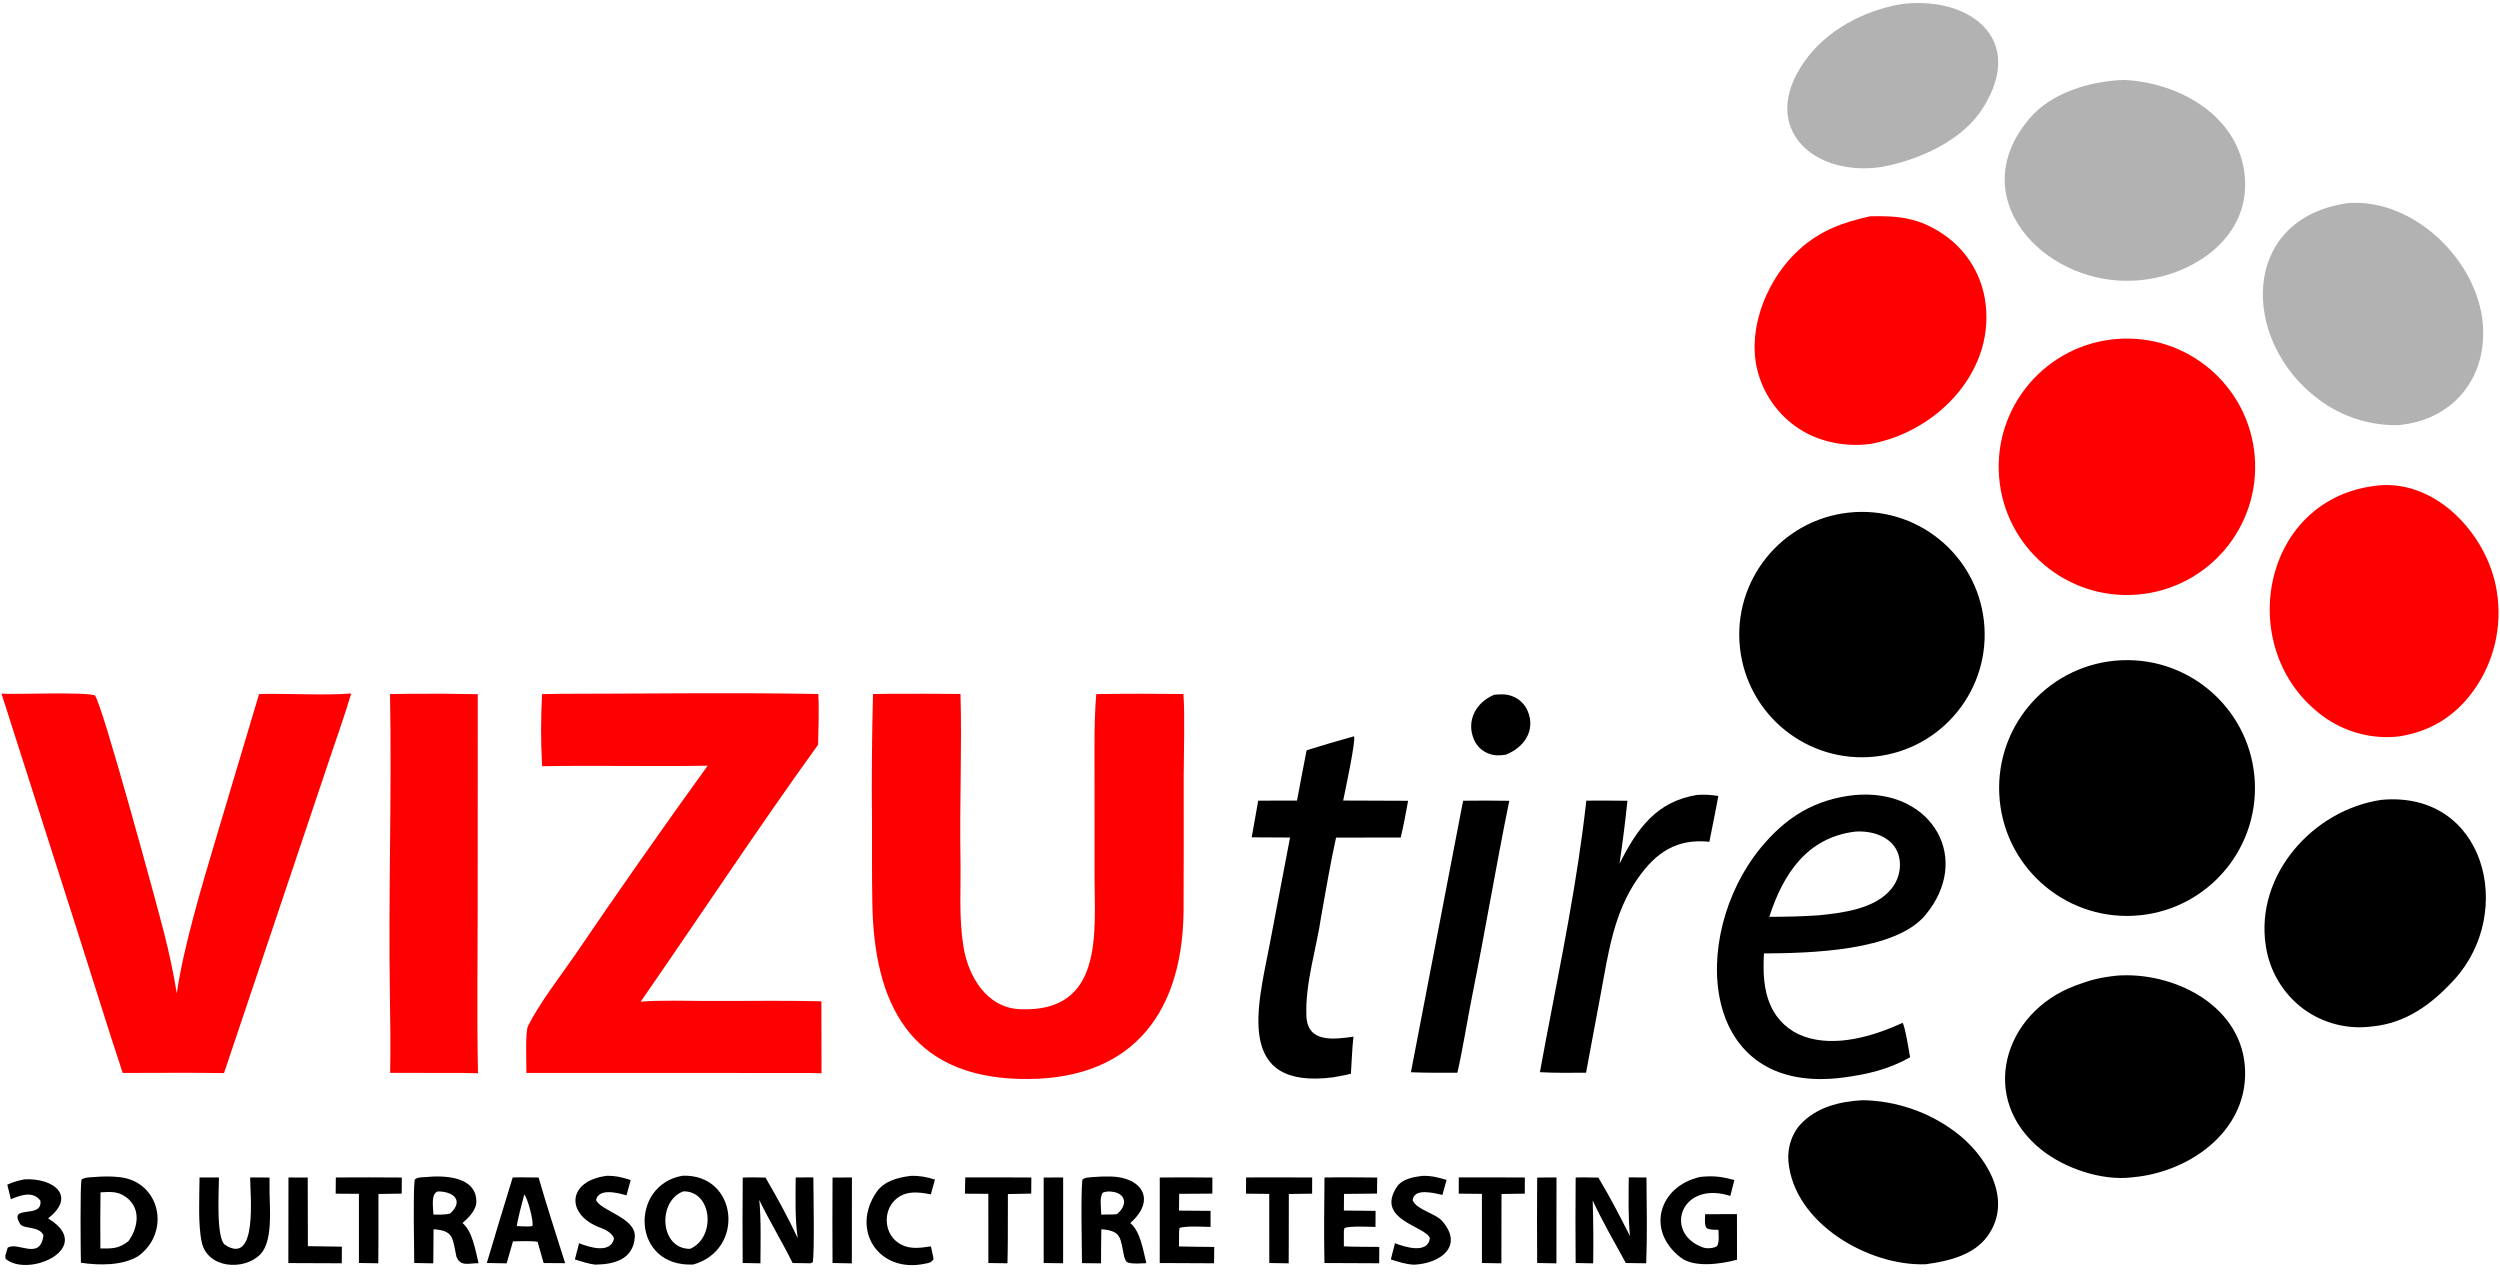
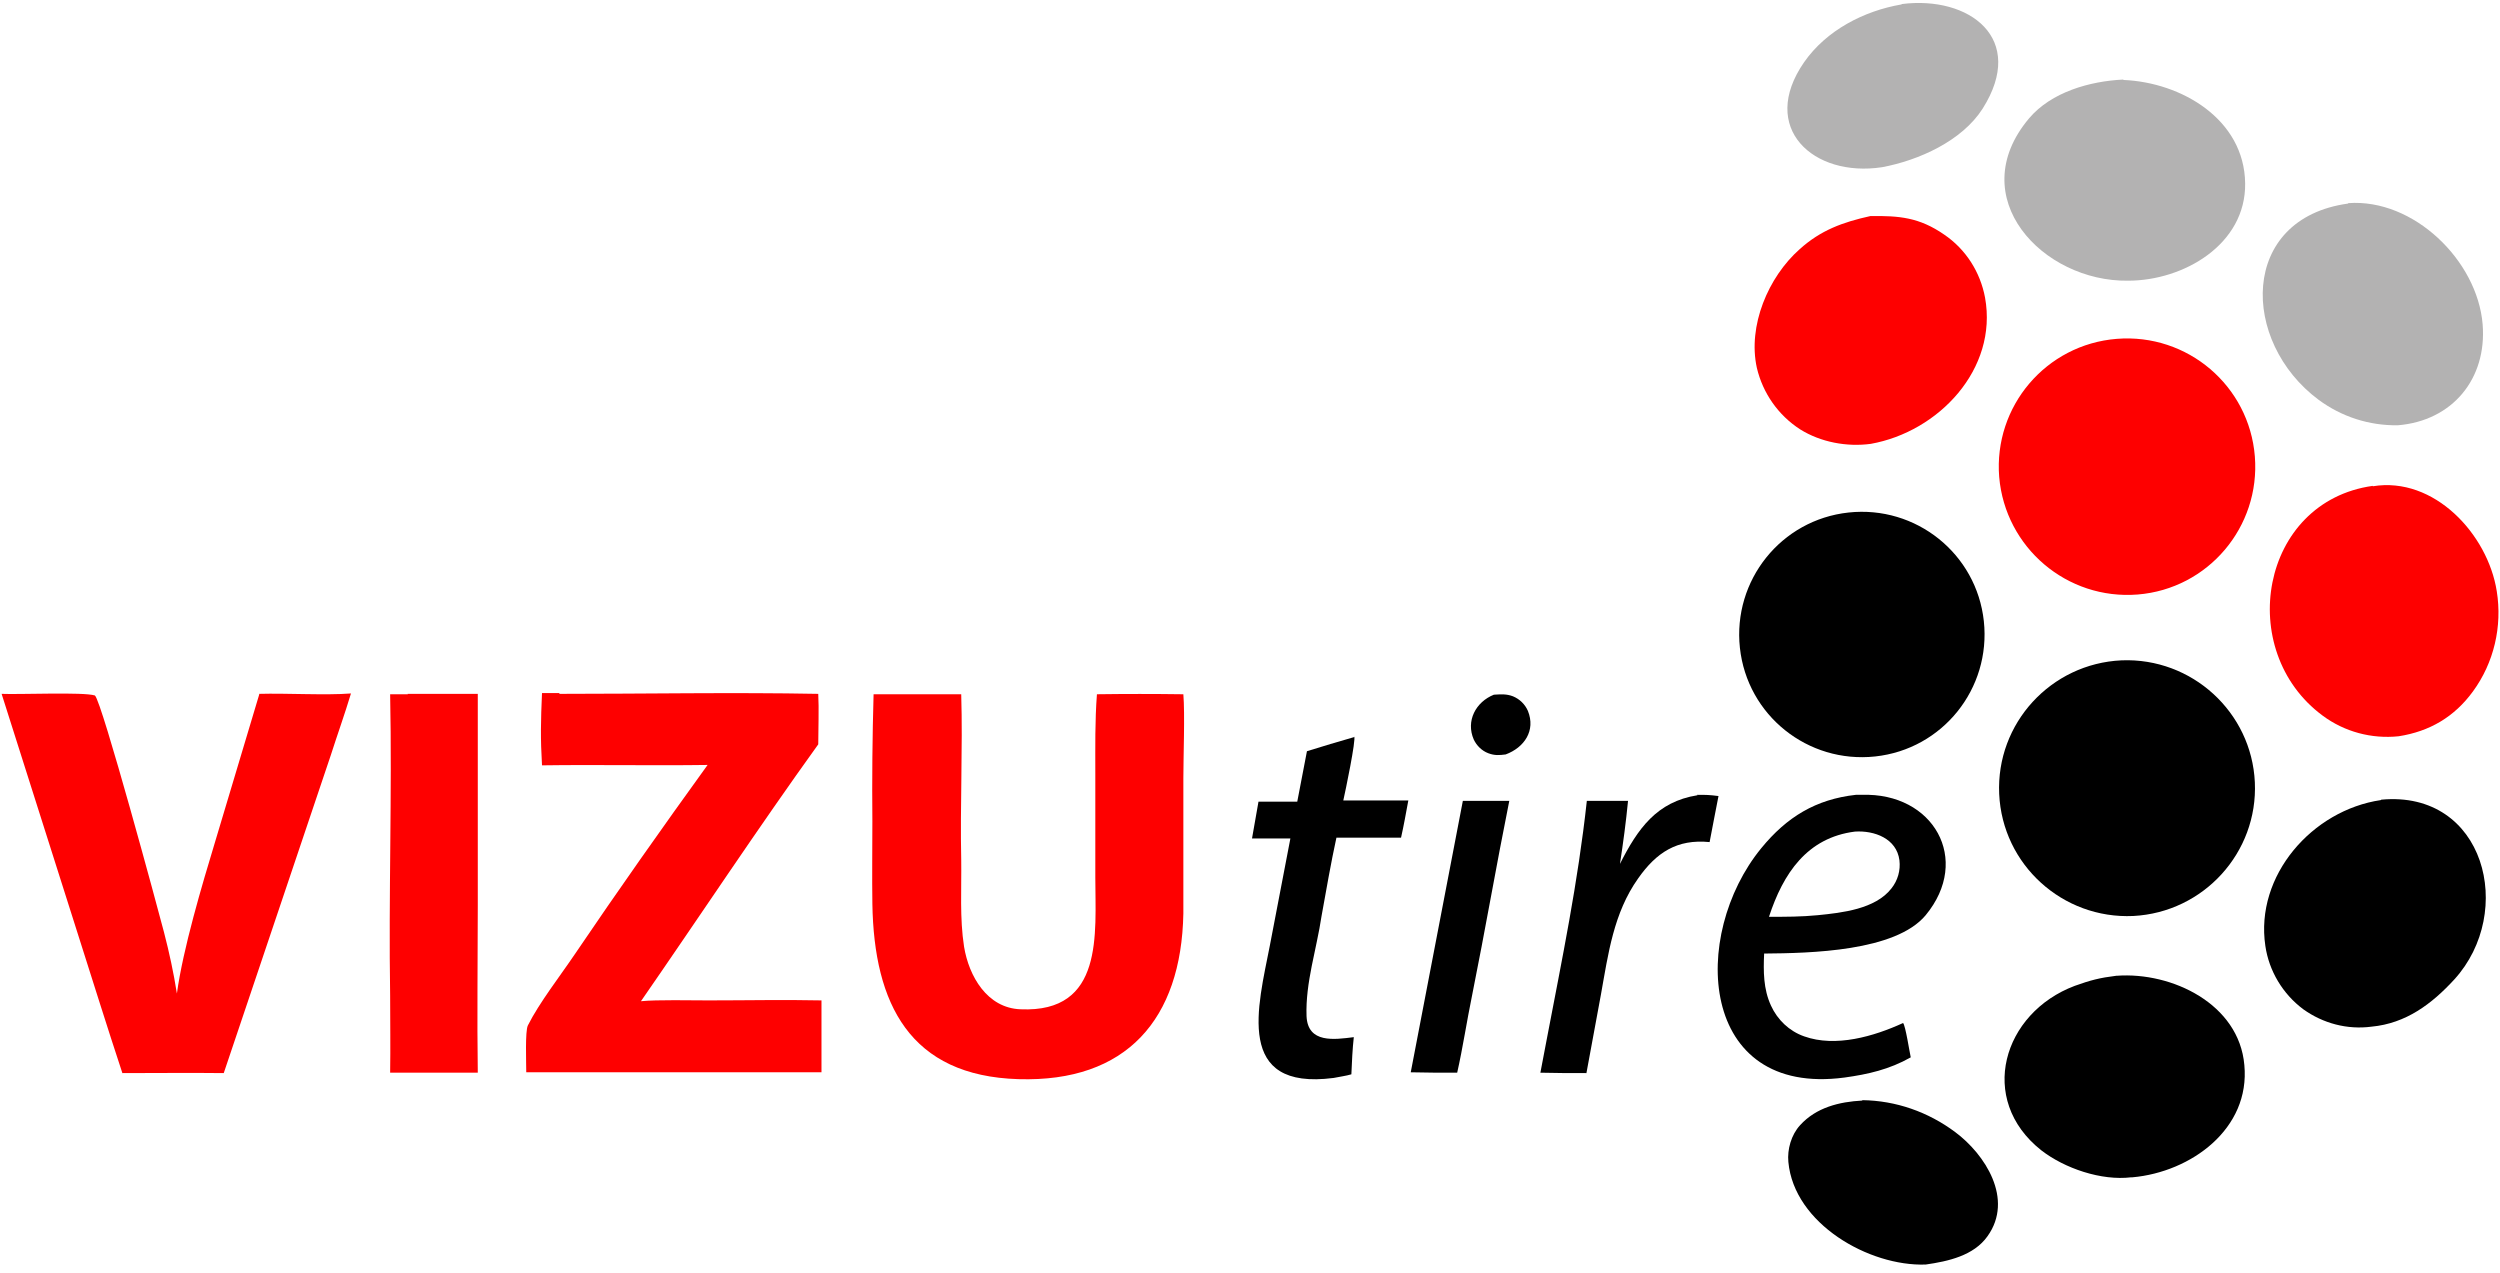
- <svg xmlns="http://www.w3.org/2000/svg" width="619" height="315" viewBox="0 0 619 315" fill="none">
-   <path d="M271.433 171.858C278.627 171.752 285.822 171.744 293.016 171.833C293.407 176.748 293.091 187.333 293.084 192.651C293.096 203.649 293.104 215.329 293.048 226.102C292.581 252.34 278.988 267.928 252.24 267.136C225.353 266.339 216.425 248.499 215.993 223.772C215.878 217.208 215.907 210.056 215.905 203.371C215.798 192.859 215.882 182.347 216.156 171.839L220.058 171.791C225.977 171.759 231.897 171.77 237.817 171.824C238.207 185.184 237.557 199.422 237.819 212.872C237.931 220.022 237.394 227.269 238.539 234.349C239.724 241.68 244.237 249.528 252.56 249.881C273.263 250.76 271.043 231.136 271.015 217.201L271.006 191.587C271.009 184.891 270.882 178.534 271.433 171.858Z" fill="#FE0000" />
-   <path d="M138.517 171.787C159.593 171.779 181.607 171.437 202.605 171.837C202.843 175.58 202.634 180.592 202.56 184.386C187.812 204.825 173.083 227.173 158.624 248.025C162.596 247.609 171.167 247.823 175.368 247.838C184.622 247.872 194.175 247.686 203.38 247.915L203.404 265.744C201.609 265.654 199.517 265.683 197.697 265.668L130.346 265.661C130.337 263.304 130.04 255.443 130.728 254.062C133.534 248.423 138.788 241.654 142.367 236.466C153.095 220.681 164.049 205.05 175.226 189.579C161.593 189.829 147.845 189.461 134.233 189.717C133.869 182.984 133.904 178.593 134.209 171.853C135.6 171.866 137.115 171.81 138.517 171.787Z" fill="#FE0000" />
-   <path d="M64.149 171.846C71.066 171.65 80.511 172.237 86.96 171.705C85.476 176.728 83.604 181.996 81.92 186.983L55.463 265.701C47.216 265.558 38.651 265.668 30.38 265.661C26.559 254.136 22.925 242.273 19.206 230.688L0.37 171.753C4.603 171.972 20.645 171.274 23.472 172.168C25.139 173.6 39.214 225.368 40.576 230.81C41.866 235.814 42.933 240.873 43.776 245.971C45.326 234.926 50 219.203 53.285 208.229L64.149 171.846Z" fill="#FE0000" />
-   <path d="M524.107 83.931C541.567 82.541 556.858 95.553 558.275 113.011C559.693 130.469 546.699 145.776 529.242 147.219C511.748 148.664 496.397 135.641 494.979 118.147C493.559 100.652 506.607 85.325 524.107 83.931Z" fill="#FE0000" />
-   <path d="M525.303 163.478C542.746 162.734 557.502 176.242 558.294 193.679C559.089 211.116 545.62 225.907 528.181 226.748C510.675 227.593 495.81 214.062 495.015 196.556C494.217 179.05 507.794 164.225 525.303 163.478Z" fill="black" />
-   <path d="M457.713 126.927C474.4 125.098 489.409 137.148 491.226 153.835C493.042 170.521 480.983 185.519 464.29 187.325C447.618 189.13 432.632 177.083 430.816 160.413C429.002 143.741 441.041 128.753 457.713 126.927Z" fill="black" />
-   <path d="M587.464 120.377C602.64 117.895 616.014 132.246 618.205 146.397C619.641 155.132 617.507 164.076 612.287 171.224C607.639 177.542 601.606 181.162 593.905 182.354C587.204 183.082 580.479 181.26 575.063 177.252C553.271 161.133 559.597 124.299 587.464 120.377Z" fill="#FE0000" />
-   <path d="M463.056 53.549C470.159 53.406 475.176 53.891 481.312 58.111C486.61 61.748 490.243 67.35 491.398 73.674C494.613 91.381 479.921 106.889 463.113 109.922C457.174 110.698 450.748 109.54 445.659 106.305C440.254 102.85 436.428 97.408 435.004 91.154C432.683 80.728 437.8 68.686 445.559 61.722C450.791 57.025 456.307 55.056 463.056 53.549Z" fill="#FE0000" />
-   <path d="M589.619 198.046C615.346 195.669 622.914 225.825 607.714 242.507C602.138 248.628 595.715 253.374 587.246 254.158C581.28 254.933 575.241 253.392 570.375 249.852C565.276 246.061 561.903 240.393 560.999 234.105C558.355 216.686 572.633 200.544 589.619 198.046Z" fill="black" />
-   <path d="M524.149 241.563C537.865 240.556 554.404 248.522 555.797 263.66C557.248 279.445 542.595 290.196 528.097 291.489L527.8 291.526C520.38 292.401 511.274 289.29 505.537 284.744C489.624 272.13 496.004 250.709 513.831 244.041C517.684 242.6 519.987 242.02 524.149 241.563Z" fill="black" />
-   <path d="M525.782 19.792C540.123 20.373 555.649 29.464 555.9 45.399C556.136 60.45 540.673 69.471 526.948 69.521C505.851 69.843 485.958 48.901 502.487 29.359C507.961 22.889 517.449 20.129 525.782 19.792Z" fill="#B3B2B2" />
-   <path d="M581.434 50.282C597.628 49.083 613.454 64.447 614.748 80.238C615.851 93.693 607.207 104.146 593.735 105.262C586.681 105.394 579.787 103.164 574.147 98.925C554.725 84.565 554.425 53.982 581.434 50.282Z" fill="#B3B2B2" />
-   <path d="M459.281 196.843C459.837 196.803 460.396 196.774 460.952 196.754C478.691 196.153 488.197 212.782 476.723 226.569C469.249 235.552 448.119 235.985 436.751 236.072C436.54 240.478 436.579 244.908 438.426 249.013C439.994 252.557 442.95 255.301 446.601 256.606C454.387 259.427 463.908 256.556 471.065 253.26C471.664 253.874 472.71 260.493 472.939 261.782C467.632 264.783 462.376 266 456.503 266.782C420.448 271.58 418.209 231.62 435.881 210.009C442.186 202.3 449.364 197.889 459.281 196.843ZM438.072 227.011C442.255 226.988 445.946 226.924 450.12 226.645C456.098 226.059 464.274 225.098 468.327 220.041C469.935 218.067 470.669 215.525 470.361 212.999C469.69 207.592 464.15 205.558 459.326 205.909C447.451 207.369 441.521 216.335 438.072 227.011Z" fill="black" />
-   <path d="M100.935 171.789C106.722 171.731 112.51 171.761 118.296 171.88L118.275 224.305C118.274 237.905 118.064 252.197 118.352 265.737L114.627 265.662L96.607 265.639C96.714 259.407 96.648 252.738 96.543 246.491C96.127 221.696 97.042 196.623 96.571 171.858L100.935 171.789Z" fill="#FE0000" />
-   <path d="M470.86 1.002C487.511 -1.062 501.889 9.51 490.908 26.852C485.84 34.858 475.098 39.637 465.973 41.328C448.984 43.932 435.34 31.617 446.717 15.313C452.203 7.452 461.515 2.589 470.86 1.002Z" fill="#B3B2B2" />
-   <path d="M461.14 272.41C469.443 272.539 477.488 275.289 484.135 280.265C491.488 285.733 498.745 296.854 492.129 306.039C488.693 310.808 482.397 312.274 476.805 313.029C462.76 313.552 444.193 302.966 442.812 287.58C442.528 284.434 443.537 280.879 445.698 278.508C449.703 274.115 455.427 272.747 461.14 272.41Z" fill="black" />
-   <path d="M335.254 182.307C335.786 183.13 333.012 196.037 332.57 198.213L348.647 198.276C348.082 201.398 347.559 204.275 346.812 207.367L330.808 207.393C329.491 213.278 328.224 220.727 327.133 226.836C325.954 234.979 323.159 243.283 323.461 251.526C323.712 258.369 330.397 257.311 335.118 256.686C334.801 259.277 334.665 263.145 334.487 265.855C333.142 266.214 331.516 266.478 330.128 266.74C305.544 269.907 311.474 248.89 314.342 234.007L319.417 207.372L309.92 207.323L311.534 198.251C314.702 198.208 317.96 198.241 321.137 198.237C321.907 194.075 322.702 189.917 323.521 185.764C327.414 184.545 331.325 183.393 335.254 182.307Z" fill="black" />
-   <path d="M420.195 196.819C422.44 196.724 423.229 196.76 425.454 197.076C424.798 200.802 423.967 204.7 423.235 208.427C415.156 207.586 410.03 211.066 405.572 217.412C399.515 226.036 398.215 236.082 396.332 246.144L392.705 265.606C388.933 265.618 385.037 265.692 381.283 265.473L382.837 257.114C386.609 237.199 390.532 218.454 392.769 198.251C396.115 198.184 399.593 198.252 402.951 198.27C402.41 203.481 401.758 208.679 400.99 213.861C405.354 205.201 410.051 198.485 420.195 196.819Z" fill="black" />
-   <path d="M362.263 198.26C366.074 198.21 369.886 198.216 373.697 198.277C370.454 214.2 367.74 230.47 364.539 246.425C363.279 252.701 362.257 259.406 360.849 265.606C356.998 265.617 353.19 265.655 349.342 265.487L362.263 198.26Z" fill="black" />
-   <path d="M168.974 291.114C182.582 290.578 184.636 309.402 171.67 313.092C156.354 313.842 155.793 293.399 168.974 291.114ZM170.854 309.215C177.366 306.426 176.369 294.86 169.207 294.979C162.733 297.345 163.31 309.254 170.854 309.215Z" fill="black" />
-   <path d="M23.196 291.44C25.443 291.27 27.276 291.212 29.523 291.45C39.793 292.533 42.331 305.227 34.169 311.053C30.212 313.413 24.44 313.331 20.032 312.651C19.968 309.778 19.825 293.963 20.168 292.079C20.936 291.489 22.173 291.523 23.196 291.44ZM24.855 309.119C27.731 309.158 29.452 309.197 31.818 307.294C34.255 303.888 34.987 299.1 31.127 296.347C29.075 294.883 27.271 295.121 24.887 295.215C24.819 299.849 24.809 304.483 24.855 309.119Z" fill="black" />
-   <path d="M270.711 291.434C272.139 291.312 273.572 291.267 275.005 291.3C282.778 291.466 286.378 297.113 279.845 302.827C282.34 304.794 283.063 309.62 283.832 312.763C282.609 312.812 280.564 312.984 279.418 312.645C278.695 312.431 278.678 311.953 278.357 311.198C277.353 306.547 277.794 304.755 272.693 304.359C272.622 307.13 272.64 310.022 272.615 312.806L267.899 312.751C267.879 308.14 267.573 296.128 267.992 292.078C268.833 291.454 269.532 291.57 270.711 291.434ZM272.661 300.733C273.792 300.716 275.406 300.739 276.494 300.641C279.326 298.42 278.857 295.374 275.149 295.044C274.894 295.022 274.638 295.007 274.382 294.998C274.063 295.057 273.166 295.157 273.032 295.346C272.158 296.571 272.687 299.101 272.661 300.733Z" fill="black" />
-   <path d="M105.428 291.44C109.673 291.014 117.897 291.122 117.943 297.467C117.958 299.61 116.048 301.497 114.514 302.818C117.004 304.906 117.701 309.548 118.494 312.766C116.019 312.754 114.002 313.7 113.004 311.122C111.99 306.505 112.427 304.728 107.346 304.359L107.281 312.805L102.564 312.718C102.548 308.626 102.255 295.564 102.669 292.054C103.447 291.446 104.392 291.517 105.428 291.44ZM111.433 300.492C114.932 297.29 112.327 294.984 108.392 294.997C106.633 295.574 107.265 298.971 107.322 300.737C108.679 300.734 110.12 300.797 111.433 300.492Z" fill="black" />
-   <path d="M390.133 291.553C391.883 291.486 393.972 291.557 395.752 291.577C398.79 296.611 400.933 300.893 403.592 306.051C403.106 301.514 403.251 296.13 403.278 291.527L407.661 291.539C407.736 298.259 407.869 306.139 407.6 312.79L402.556 312.721C399.757 307.644 396.807 302.485 394.35 297.25C394.513 302.434 394.552 307.62 394.471 312.805L390.13 312.721C390.073 305.668 390.073 298.609 390.133 291.553Z" fill="black" />
-   <path d="M183.899 291.582C185.485 291.465 187.879 291.551 189.535 291.568C192.583 296.83 194.933 301.073 197.525 306.571C196.804 302.014 196.99 296.219 197.016 291.536L201.383 291.528C201.412 295.216 201.683 309.855 201.258 312.503L200.731 312.79L196.262 312.723C193.68 307.523 190.64 302.56 187.997 297.119C188.475 301.738 188.301 308.009 188.284 312.799L183.888 312.714C183.834 305.67 183.837 298.626 183.899 291.582Z" fill="black" />
-   <path d="M420.989 291.402C424.341 291.069 426.221 291.321 429.431 292.174L428.431 296.116C428.174 296.033 427.917 295.957 427.66 295.887C415.815 292.71 412.058 305.546 421.73 308.889C422.622 309.197 424.293 309.118 425.145 308.529C425.756 307.638 425.511 305.67 425.478 304.492C424.498 304.477 423.38 304.57 422.561 304.084C421.969 303.337 422.168 301.673 422.192 300.642L426.847 300.623L430.069 300.627L430.087 311.905L429.933 311.947C425.94 313.017 419.43 313.902 416.15 311.376C407.446 304.664 410.731 293.712 420.989 291.402Z" fill="black" />
-   <path d="M126.945 291.548C128.897 291.467 131.366 291.547 133.357 291.556C135.335 298.461 137.765 305.876 139.934 312.766L134.605 312.727L133.106 307.466C131.625 307.206 128.633 307.333 127.012 307.36L125.444 312.806L120.535 312.721C122.632 305.65 124.768 298.593 126.945 291.548ZM130.948 303.673L131.82 303.577C132.202 302.359 130.534 296.338 129.803 295.77C129.486 297.009 127.928 302.709 127.997 303.574C129.058 303.646 129.885 303.682 130.948 303.673Z" fill="black" />
-   <path d="M49.406 291.549L54.212 291.545C54.224 294.484 53.409 306.731 55.76 308.251C63.878 313.507 61.929 295.624 61.936 291.534L66.733 291.555L66.749 295.654C66.785 299.358 67.581 307.435 64.419 310.614C60.355 314.7 51.399 314.069 49.964 307.626C48.995 303.274 49.372 296.486 49.406 291.549Z" fill="black" />
-   <path d="M327.94 291.556C332.22 291.45 336.696 291.535 340.994 291.56L340.948 295.53L332.776 295.611L332.745 299.731L340.595 299.813L340.571 303.788C339.017 303.751 334.187 303.51 332.884 304.057L332.739 304.842L332.742 308.599C335.55 308.732 338.679 308.701 341.511 308.735L341.489 312.784L327.931 312.724C327.783 305.803 327.891 298.489 327.94 291.556Z" fill="black" />
-   <path d="M287.155 291.551C291.499 291.5 295.843 291.505 300.187 291.565L300.176 295.539L291.961 295.593L291.924 299.747L299.732 299.807L299.732 303.791C298.165 303.748 293.351 303.492 292.053 304.057L291.944 304.842L291.912 308.617C294.769 308.713 297.78 308.704 300.65 308.744L300.593 312.787L287.151 312.727L287.155 291.551Z" fill="black" />
-   <path d="M150.253 291.13C152.498 291.116 154.079 291.511 156.163 292.183L155.12 295.971C153.045 295.379 148.282 294.073 147.581 297.103C148.651 299.856 157.485 301.442 157.18 306.269C156.827 311.847 152.049 313.083 147.339 313.12C145.609 312.899 144.009 312.352 142.341 311.847L143.381 307.825C145.947 308.838 151.205 310.506 152.033 306.656C151.658 305.383 149.978 304.456 148.787 304.03C140.039 300.904 140.265 292.406 150.253 291.13Z" fill="black" />
-   <path d="M352.211 291.139C354.426 291.102 356.104 291.513 358.174 292.162L357.143 295.86C355.124 295.426 350.074 294.02 349.775 297.194C350.763 299.555 355.433 300.405 357.125 302.371C362.668 308.817 356.161 312.945 350.025 313.138C347.889 312.993 346.386 312.467 344.367 311.842L345.395 307.819C347.843 308.786 353.568 310.56 354.036 306.547C352.966 303.571 340.459 302.052 345.867 293.865C347.181 291.876 350.068 291.413 352.211 291.139Z" fill="black" />
-   <path d="M369.961 172.021C371.654 171.894 372.92 171.773 374.522 172.413C376.2 173.067 377.542 174.369 378.249 176.025C380.292 180.881 377.36 185.097 372.796 186.874C371.206 187.084 370.067 187.155 368.529 186.568C366.924 185.955 365.639 184.715 364.965 183.133C362.955 178.485 365.443 173.882 369.961 172.021Z" fill="black" />
-   <path d="M225.574 291.142C227.716 291.083 229.475 291.423 231.493 292.063C231.177 293.293 230.837 294.516 230.474 295.733C227.088 295.019 223.522 294.731 221.067 297.708C218.732 300.54 219.125 305.268 222.118 307.505C224.762 309.481 227.473 309.04 230.495 308.602L231.12 311.472L231.085 311.893C230.344 312.727 230.13 312.66 228.978 312.902C217.642 315.313 210.556 304.67 217.008 295.178C218.858 292.456 222.248 291.53 225.574 291.142Z" fill="black" />
-   <path d="M6.043 292.002C13.377 291.638 18.975 296.179 11.922 301.658C12.405 301.967 12.875 302.295 13.331 302.642C22.296 309.557 6.824 316.338 1.354 311.663L1.327 310.871C1.511 310.228 1.701 309.587 1.896 308.949C4.337 307.278 9.975 312.282 10.753 305.861C9.709 303.47 5.805 304.416 4.954 303.011C1.96 298.072 10.622 301.975 10 297.28C8.134 294.759 4.994 295.977 2.689 296.927L1.807 293.322C3.477 292.568 4.293 292.405 6.043 292.002Z" fill="black" />
-   <path d="M308.539 291.536C313.991 291.511 319.444 291.515 324.896 291.546L324.878 295.549L319.114 295.632L319.099 306.882L319.078 312.805L314.275 312.721L314.263 295.606L308.502 295.547L308.539 291.536Z" fill="black" />
-   <path d="M361.196 291.53C366.649 291.509 372.101 291.516 377.554 291.551L377.538 295.545L371.772 295.631L371.753 306.882L371.744 312.799L366.927 312.721L366.924 295.603L361.181 295.546L361.196 291.53Z" fill="black" />
-   <path d="M239.001 291.53C244.455 291.507 249.909 291.515 255.363 291.553L255.332 295.538L249.556 295.646L249.534 306.882C249.553 308.789 249.476 310.868 249.443 312.79L244.72 312.727L244.708 295.591L238.912 295.555L239.001 291.53Z" fill="black" />
-   <path d="M83.15 291.541C88.595 291.503 94.041 291.507 99.487 291.553L99.463 295.538L93.706 295.628L93.7 306.882L93.667 312.787L88.871 312.718L88.865 295.593L83.111 295.553L83.15 291.541Z" fill="black" />
-   <path d="M71.424 291.545L76.195 291.559L76.228 308.553L84.649 308.671L84.621 312.787L71.396 312.736L71.424 291.545Z" fill="black" />
-   <path d="M258.416 291.554L263.238 291.543L263.227 312.787L258.415 312.721L258.416 291.554Z" fill="black" />
-   <path d="M206.139 291.561L210.937 291.54L210.916 312.814L206.134 312.715C206.096 305.661 206.097 298.612 206.139 291.561Z" fill="black" />
-   <path d="M380.604 291.576C382.076 291.516 383.889 291.547 385.388 291.537L385.37 312.809L380.604 312.715C380.549 305.668 380.549 298.622 380.604 291.576Z" fill="black" />
+ <svg xmlns="http://www.w3.org/2000/svg" id="Capa_1" version="1.1" viewBox="0 0 619 315">
+   <defs>
+     <style>
+       .st0 {
+         fill: #b3b2b2;
+       }
+ 
+       .st1 {
+         fill: #fe0000;
+       }
+     </style>
+   </defs>
+   <path class="st1" d="M271.4,171.9c7.2-.1,14.4-.1,21.6,0,.4,4.9,0,15.5,0,20.8,0,11,0,22.7,0,33.5-.5,26.2-14.1,41.8-40.8,41-26.9-.8-35.8-18.6-36.2-43.4-.1-6.6,0-13.7,0-20.4-.1-10.5,0-21,.3-31.5h3.9c5.9,0,11.8,0,17.8,0,.4,13.4-.3,27.6,0,41,.1,7.2-.4,14.4.7,21.5,1.2,7.3,5.7,15.2,14,15.5,20.7.9,18.5-18.7,18.5-32.7v-25.6c0-6.7-.1-13.1.4-19.7Z" />
+   <path class="st1" d="M138.5,171.8c21.1,0,43.1-.4,64.1,0,.2,3.7,0,8.8,0,12.5-14.7,20.4-29.5,42.8-43.9,63.6,4-.4,12.5-.2,16.7-.2,9.3,0,18.8-.2,28,0v17.8c-1.8,0-3.9,0-5.7,0h-67.4c0-2.4-.3-10.2.4-11.6,2.8-5.6,8.1-12.4,11.6-17.6,10.7-15.8,21.7-31.4,32.9-46.9-13.6.2-27.4-.1-41,.1-.4-6.7-.3-11.1,0-17.9,1.4,0,2.9,0,4.3,0Z" />
+   <path class="st1" d="M64.1,171.8c6.9-.2,16.4.4,22.8-.1-1.5,5-3.4,10.3-5,15.3l-26.5,78.7c-8.2-.1-16.8,0-25.1,0-3.8-11.5-7.5-23.4-11.2-35L.4,171.8c4.2.2,20.3-.5,23.1.4,1.7,1.4,15.7,53.2,17.1,58.6,1.3,5,2.4,10.1,3.2,15.2,1.5-11,6.2-26.8,9.5-37.7l10.9-36.4Z" />
+   <path class="st1" d="M524.1,83.9c17.5-1.4,32.8,11.6,34.2,29.1,1.4,17.5-11.6,32.8-29,34.2-17.5,1.4-32.8-11.6-34.3-29.1-1.4-17.5,11.6-32.8,29.1-34.2Z" />
+   <path d="M525.3,163.5c17.4-.7,32.2,12.8,33,30.2.8,17.4-12.7,32.2-30.1,33.1-17.5.8-32.4-12.7-33.2-30.2-.8-17.5,12.8-32.3,30.3-33.1Z" />
+   <path d="M457.7,126.9c16.7-1.8,31.7,10.2,33.5,26.9,1.8,16.7-10.2,31.7-26.9,33.5-16.7,1.8-31.7-10.2-33.5-26.9-1.8-16.7,10.2-31.7,26.9-33.5Z" />
+   <path class="st1" d="M587.5,120.4c15.2-2.5,28.5,11.9,30.7,26,1.4,8.7-.7,17.7-5.9,24.8-4.6,6.3-10.7,9.9-18.4,11.1-6.7.7-13.4-1.1-18.8-5.1-21.8-16.1-15.5-53,12.4-56.9Z" />
+   <path class="st1" d="M463.1,53.5c7.1-.1,12.1.3,18.3,4.6,5.3,3.6,8.9,9.2,10.1,15.6,3.2,17.7-11.5,33.2-28.3,36.2-5.9.8-12.4-.4-17.5-3.6-5.4-3.5-9.2-8.9-10.7-15.2-2.3-10.4,2.8-22.5,10.6-29.4,5.2-4.7,10.7-6.7,17.5-8.2Z" />
+   <path d="M589.6,198c25.7-2.4,33.3,27.8,18.1,44.5-5.6,6.1-12,10.9-20.5,11.7-6,.8-12-.8-16.9-4.3-5.1-3.8-8.5-9.5-9.4-15.7-2.6-17.4,11.6-33.6,28.6-36.1Z" />
+   <path d="M524.1,241.6c13.7-1,30.3,7,31.6,22.1,1.5,15.8-13.2,26.5-27.7,27.8h-.3c-7.4.9-16.5-2.2-22.3-6.7-15.9-12.6-9.5-34,8.3-40.7,3.9-1.4,6.2-2,10.3-2.5Z" />
+   <path class="st0" d="M525.8,19.8c14.3.6,29.9,9.7,30.1,25.6.2,15.1-15.2,24.1-29,24.1-21.1.3-41-20.6-24.5-40.2,5.5-6.5,15-9.2,23.3-9.6Z" />
+   <path class="st0" d="M581.4,50.3c16.2-1.2,32,14.2,33.3,30,1.1,13.5-7.5,23.9-21,25-7.1.1-13.9-2.1-19.6-6.3-19.4-14.4-19.7-44.9,7.3-48.6Z" />
+   <path d="M459.3,196.8c.6,0,1.1,0,1.7,0,17.7-.6,27.2,16,15.8,29.8-7.5,9-28.6,9.4-40,9.5-.2,4.4-.2,8.8,1.7,12.9,1.6,3.5,4.5,6.3,8.2,7.6,7.8,2.8,17.3,0,24.5-3.3.6.6,1.6,7.2,1.9,8.5-5.3,3-10.6,4.2-16.4,5-36.1,4.8-38.3-35.2-20.6-56.8,6.3-7.7,13.5-12.1,23.4-13.2ZM438.1,227c4.2,0,7.9,0,12-.4,6-.6,14.2-1.5,18.2-6.6,1.6-2,2.3-4.5,2-7-.7-5.4-6.2-7.4-11-7.1-11.9,1.5-17.8,10.4-21.3,21.1Z" />
+   <path class="st1" d="M100.9,171.8c5.8,0,11.6,0,17.4,0v52.4c0,13.6-.2,27.9,0,41.4h-3.7c0,0-18,0-18,0,.1-6.2,0-12.9,0-19.1-.4-24.8.5-49.9,0-74.6h4.4Z" />
+   <path class="st0" d="M470.9,1c16.7-2.1,31,8.5,20,25.9-5.1,8-15.8,12.8-24.9,14.5-17,2.6-30.6-9.7-19.3-26,5.5-7.9,14.8-12.7,24.1-14.3Z" />
+   <path d="M461.1,272.4c8.3.1,16.3,2.9,23,7.9,7.4,5.5,14.6,16.6,8,25.8-3.4,4.8-9.7,6.2-15.3,7-14,.5-32.6-10.1-34-25.4-.3-3.1.7-6.7,2.9-9.1,4-4.4,9.7-5.8,15.4-6.1Z" />
+   <path d="M335.3,182.3c.5.8-2.2,13.7-2.7,15.9h16.1c-.6,3.2-1.1,6.1-1.8,9.2h-16c-1.3,5.9-2.6,13.4-3.7,19.5-1.2,8.1-4,16.4-3.7,24.7.3,6.8,6.9,5.8,11.7,5.2-.3,2.6-.5,6.5-.6,9.2-1.3.4-3,.6-4.4.9-24.6,3.2-18.7-17.8-15.8-32.7l5.1-26.6h-9.5s1.6-9.1,1.6-9.1c3.2,0,6.4,0,9.6,0,.8-4.2,1.6-8.3,2.4-12.5,3.9-1.2,7.8-2.4,11.7-3.5Z" />
+   <path d="M420.2,196.8c2.2,0,3,0,5.3.3-.7,3.7-1.5,7.6-2.2,11.4-8.1-.8-13.2,2.6-17.7,9-6.1,8.6-7.4,18.7-9.2,28.7l-3.6,19.5c-3.8,0-7.7,0-11.4-.1l1.6-8.4c3.8-19.9,7.7-38.7,9.9-58.9,3.3,0,6.8,0,10.2,0-.5,5.2-1.2,10.4-2,15.6,4.4-8.7,9.1-15.4,19.2-17Z" />
+   <path d="M362.3,198.3c3.8,0,7.6,0,11.4,0-3.2,15.9-6,32.2-9.2,48.1-1.3,6.3-2.3,13-3.7,19.2-3.9,0-7.7,0-11.5-.1l12.9-67.2Z" />
+   <path d="M370,172c1.7-.1,3-.2,4.6.4,1.7.7,3,2,3.7,3.6,2,4.9-.9,9.1-5.5,10.8-1.6.2-2.7.3-4.3-.3-1.6-.6-2.9-1.9-3.6-3.4-2-4.6.5-9.3,5-11.1Z" />
</svg>
